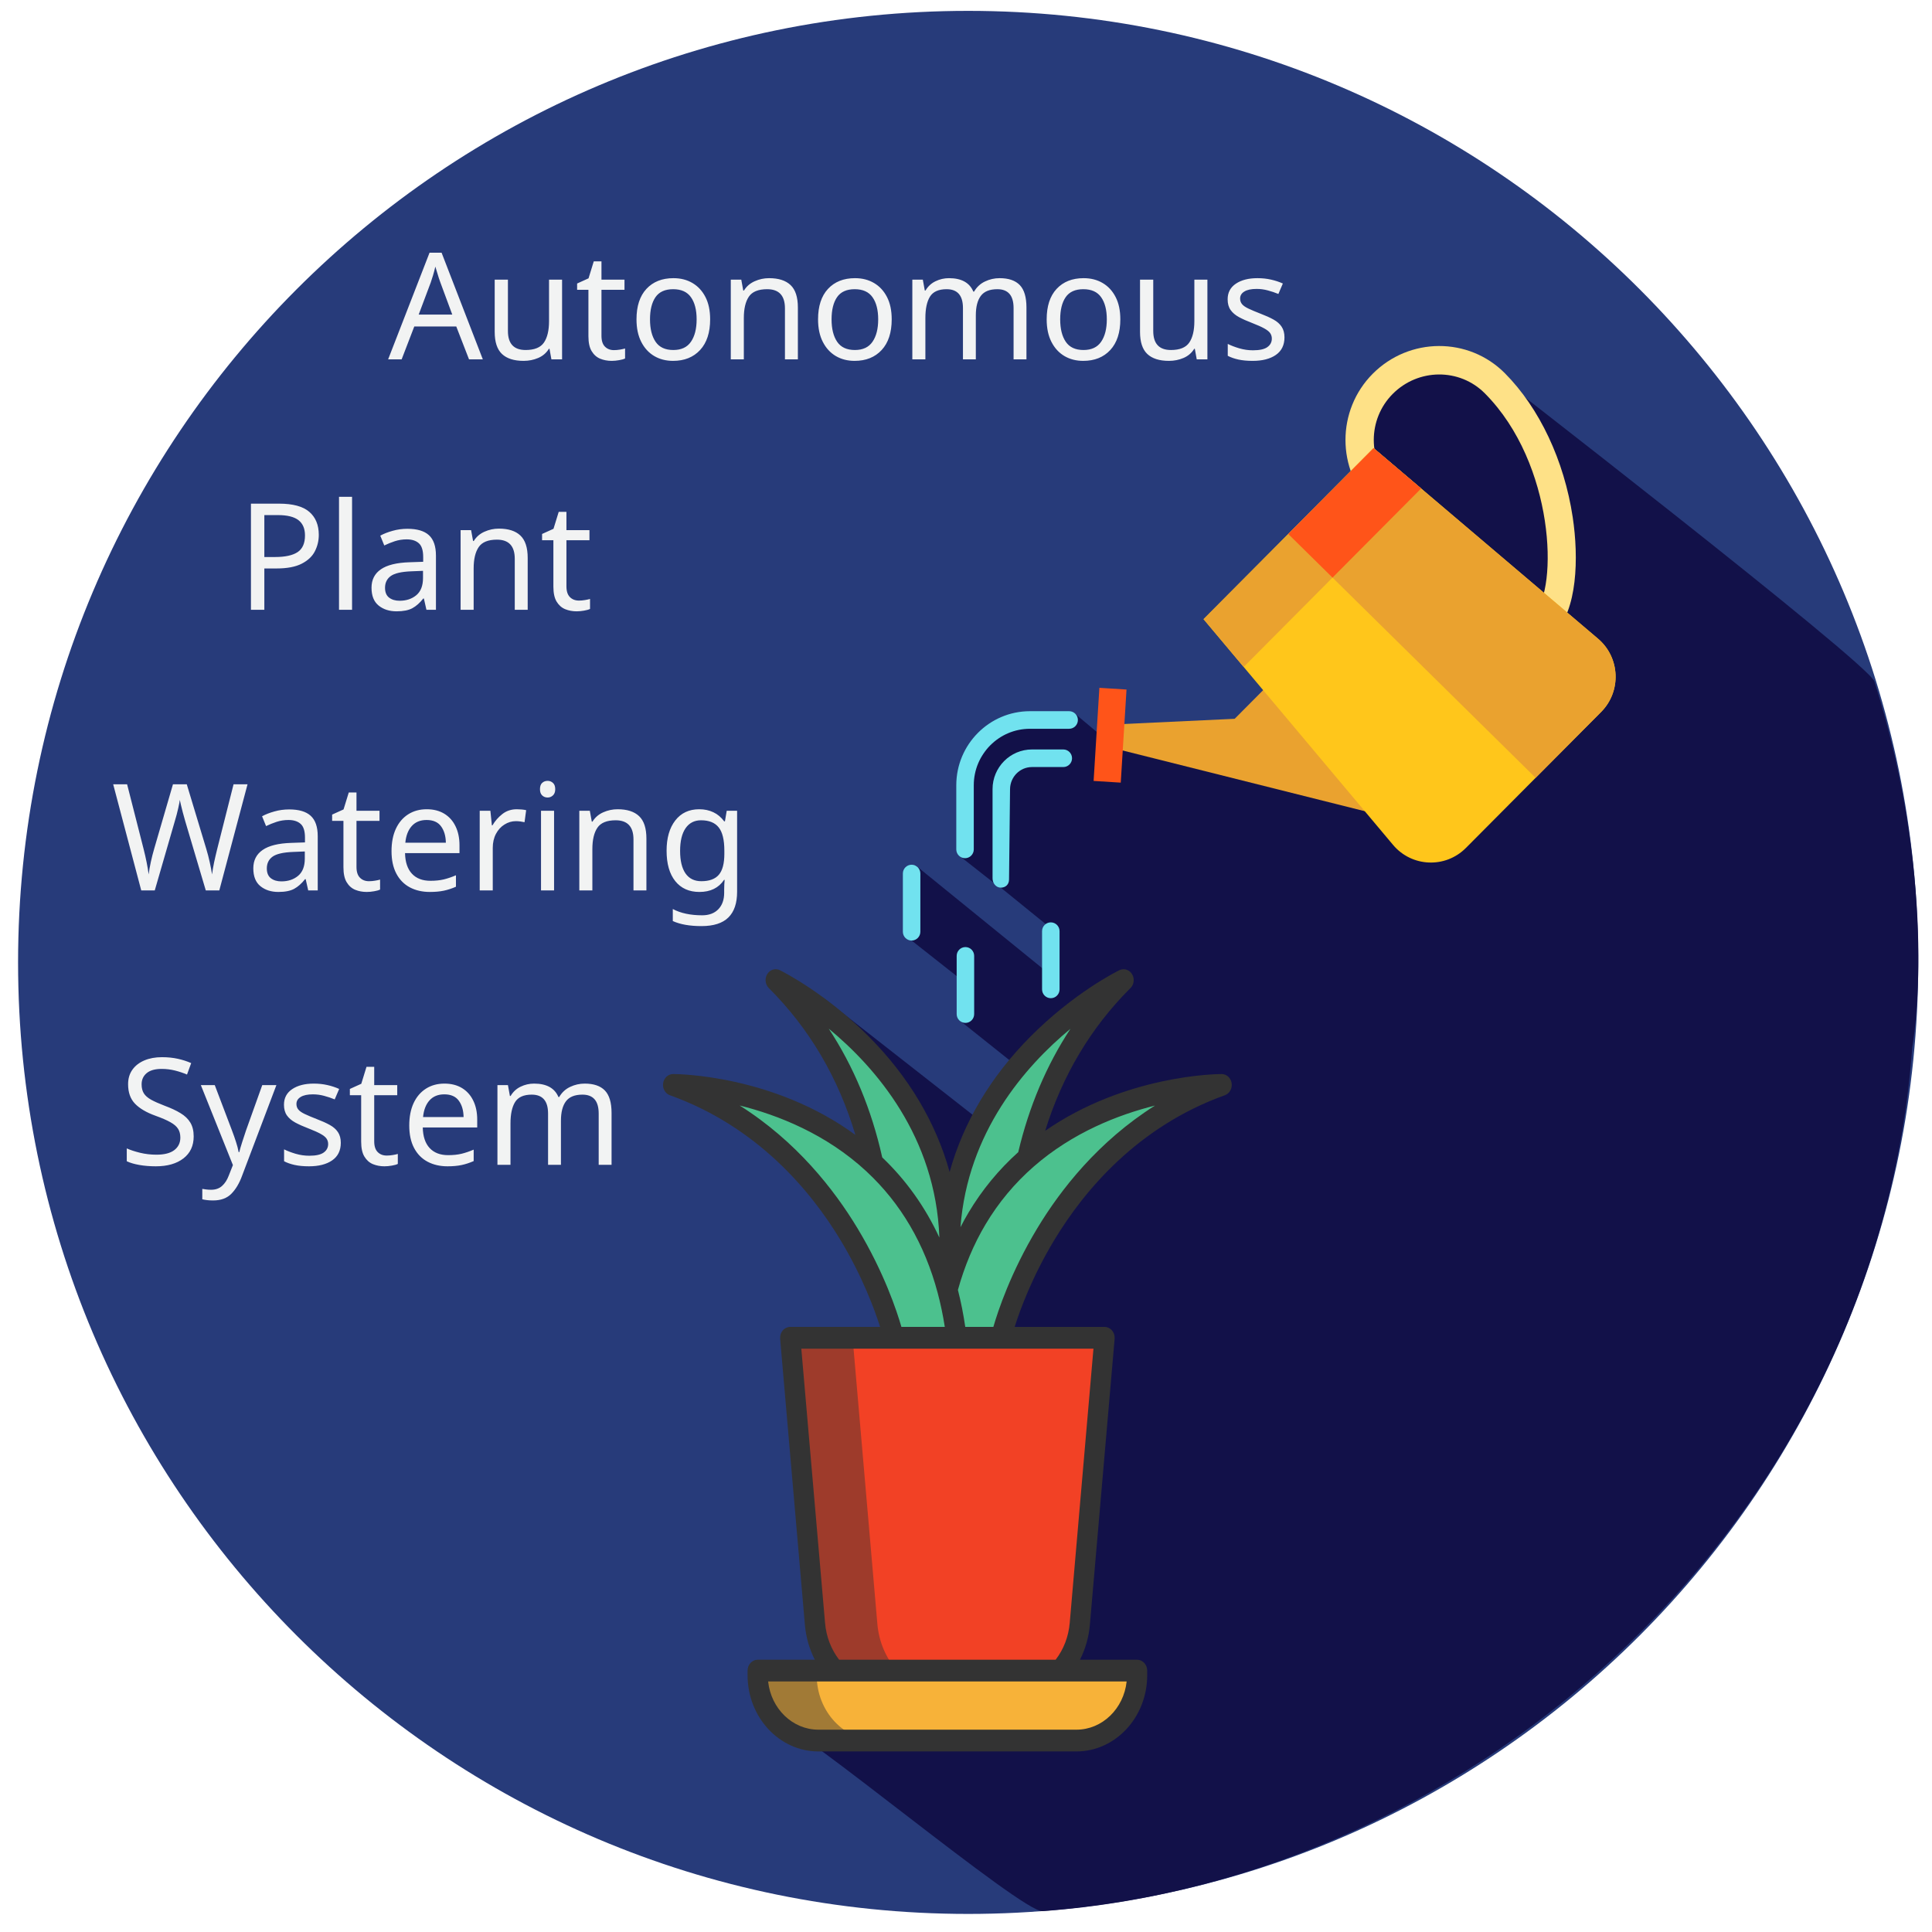
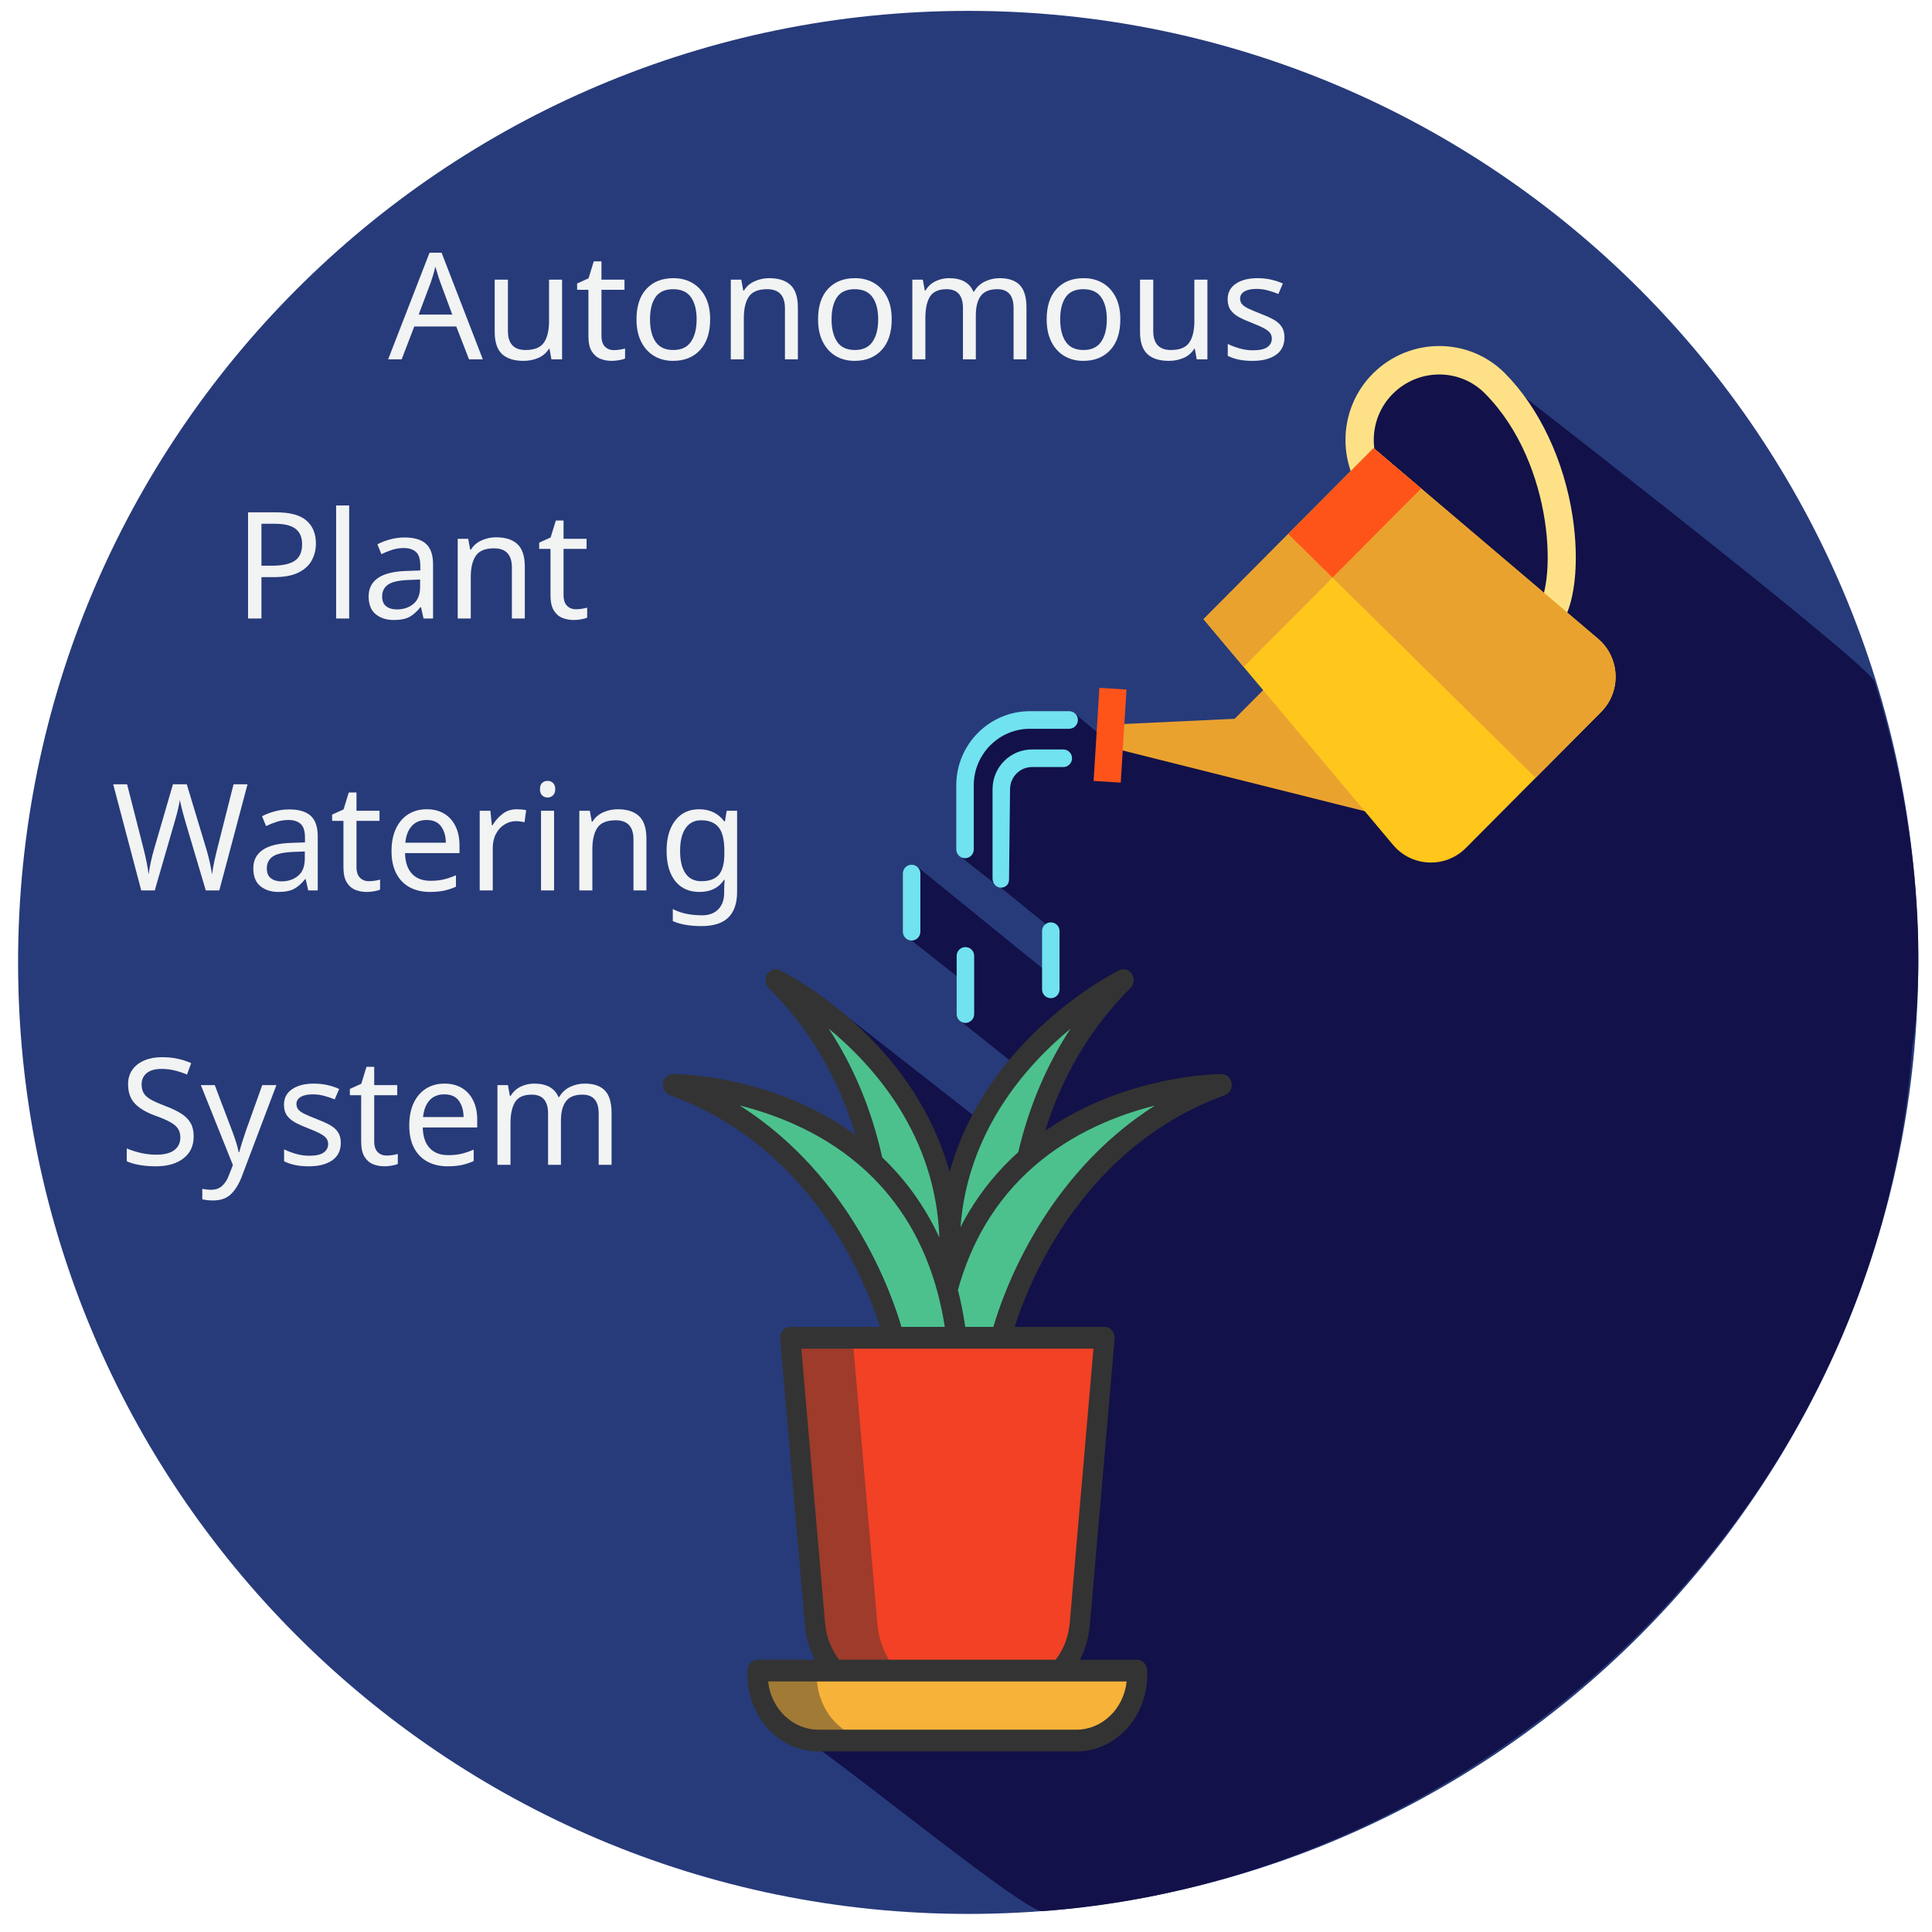
<svg xmlns="http://www.w3.org/2000/svg" version="1.1" id="Layer_1" x="0px" y="0px" viewBox="0 0 512 512" style="enable-background:new 0 0 512 512;" xml:space="preserve">
  <defs id="defs67">
	
	
</defs>
  <g id="g34">
</g>
  <g id="g36">
</g>
  <g id="g38">
</g>
  <g id="g40">
</g>
  <g id="g42">
</g>
  <g id="g44">
</g>
  <g id="g46">
</g>
  <g id="g48">
</g>
  <g id="g50">
</g>
  <g id="g52">
</g>
  <g id="g54">
</g>
  <g id="g56">
</g>
  <g id="g58">
</g>
  <g id="g60">
</g>
  <g id="g62">
</g>
  <g id="g107" transform="translate(-0.5786525,4.413798)">
</g>
  <g id="g109" transform="translate(-0.5786525,4.413798)">
</g>
  <g id="g111" transform="translate(-0.5786525,4.413798)">
</g>
  <g id="g113" transform="translate(-0.5786525,4.413798)">
</g>
  <g id="g115" transform="translate(-0.5786525,4.413798)">
</g>
  <g id="g117" transform="translate(-0.5786525,4.413798)">
</g>
  <g id="g119" transform="translate(-0.5786525,4.413798)">
</g>
  <g id="g121" transform="translate(-0.5786525,4.413798)">
</g>
  <g id="g123" transform="translate(-0.5786525,4.413798)">
</g>
  <g id="g125" transform="translate(-0.5786525,4.413798)">
</g>
  <g id="g127" transform="translate(-0.5786525,4.413798)">
</g>
  <g id="g129" transform="translate(-0.5786525,4.413798)">
</g>
  <g id="g131" transform="translate(-0.5786525,4.413798)">
</g>
  <g id="g133" transform="translate(-0.5786525,4.413798)">
</g>
  <g id="g135" transform="translate(-0.5786525,4.413798)">
</g>
  <flowRoot xml:space="preserve" id="flowRoot842" style="fill:black;fill-opacity:1;stroke:none;font-family:sans-serif;font-style:normal;font-weight:normal;font-size:40px;line-height:1.25;letter-spacing:0px;word-spacing:0px">
    <flowRegion id="flowRegion844">
      <rect id="rect846" width="35.283" height="42.187" x="193.292" y="113.911" />
    </flowRegion>
    <flowPara id="flowPara848" />
  </flowRoot>
  <flowRoot xml:space="preserve" id="flowRoot850" style="fill:black;fill-opacity:1;stroke:none;font-family:sans-serif;font-style:normal;font-weight:normal;font-size:40px;line-height:1.25;letter-spacing:0px;word-spacing:0px">
    <flowRegion id="flowRegion852">
      <rect id="rect854" width="23.011" height="59.061" x="102.015" y="232.034" />
    </flowRegion>
    <flowPara id="flowPara856" />
  </flowRoot>
  <flowRoot xml:space="preserve" id="flowRoot874" style="fill:black;fill-opacity:1;stroke:none;font-family:sans-serif;font-style:normal;font-weight:normal;font-size:40px;line-height:1.25;letter-spacing:0px;word-spacing:0px">
    <flowRegion id="flowRegion876">
      <rect id="rect878" width="181.786" height="330.59" x="131.929" y="104.707" />
    </flowRegion>
    <flowPara id="flowPara880" />
  </flowRoot>
  <flowRoot xml:space="preserve" id="flowRoot941" style="fill:black;fill-opacity:1;stroke:none;font-family:sans-serif;font-style:normal;font-weight:normal;font-size:40px;line-height:1.25;letter-spacing:0px;word-spacing:0px">
    <flowRegion id="flowRegion943">
      <rect id="rect945" width="54.459" height="211.701" x="151.105" y="191.381" />
    </flowRegion>
    <flowPara id="flowPara947" />
  </flowRoot>
  <g id="g2146" transform="matrix(0.983522,0,0,0.9850189,5.359682,-1.467939)">
    <circle id="circle71" r="256" cy="260.414" cx="255.421" style="fill:#273b7a" />
    <path id="path73" d="m 509.811,283.254 c 0,0 7.698,-41.589 -10.183,-98.398 -1.561,-4.961 -107.054,-86.444 -107.054,-86.444 l -22.781,2.468 -10.334,26.334 -23.593,72.899 c -16.808,4.227 -18.537,-3.87 -41.413,1.966 l -10.362,-8.672 -20.684,5.02 -10.053,15.09 0.006,18.455 9.261,7.272 1.595,1.058 12.901,10.452 0.576,19.29 0.841,-5.512 -37.327,-30.274 -1.022,20.277 14.978,11.79 -1.971,9.756 13.834,11.02 -9.562,14.973 -41.052,-32.102 14.808,39.066 24.995,21.443 -10.711,44.964 13.828,20.453 -13.222,28.798 -42.447,40.056 c 5.463,0.348 66.25,51.32 71.787,50.918 117.206,-8.508 225.049,-105.008 234.363,-232.418 z" style="fill:#121149" />
    <g transform="matrix(0.683452,0,0,0.6863174,164.7793,20.95955)" id="g87">
      <path id="path75" d="m 165.21,362.93 c -1.903,0 -3.448,-1.545 -3.448,-3.448 v -22.828 c 0,-1.903 1.545,-3.448 3.448,-3.448 1.903,0 3.448,1.545 3.448,3.448 v 22.828 c 0,1.906 -1.544,3.448 -3.448,3.448 z" style="fill:#71e2ef" />
      <path id="path77" d="m 131.544,372.615 c -1.903,0 -3.448,-1.545 -3.448,-3.448 V 346.34 c 0,-1.903 1.545,-3.448 3.448,-3.448 1.903,0 3.448,1.545 3.448,3.448 v 22.828 c 0,1.904 -1.544,3.447 -3.448,3.447 z" style="fill:#71e2ef" />
      <path id="path79" d="m 110.33,340.333 c -1.903,0 -3.448,-1.545 -3.448,-3.448 v -22.828 c 0,-1.903 1.545,-3.448 3.448,-3.448 1.903,0 3.448,1.545 3.448,3.448 v 22.828 c 0,1.904 -1.545,3.448 -3.448,3.448 z" style="fill:#71e2ef" />
      <path id="path81" d="m 149.992,421.962 c -1.903,0 -3.448,-1.545 -3.448,-3.448 v -22.828 c 0,-1.903 1.545,-3.448 3.448,-3.448 1.903,0 3.448,1.545 3.448,3.448 v 22.828 c 0,1.905 -1.545,3.448 -3.448,3.448 z" style="fill:#71e2ef" />
      <path id="path83" d="m 145.491,319.594 c -1.903,0 -3.25,-1.743 -3.25,-3.646 V 280.974 c 0,-8.575 6.975,-15.55 15.548,-15.55 h 12.343 c 1.903,0 3.448,1.545 3.448,3.448 0,1.903 -1.545,3.448 -3.448,3.448 h -12.343 c -4.772,0 -8.599,3.882 -8.652,8.654 l -0.397,35.468 c -0.021,1.904 -1.347,3.152 -3.25,3.152 z" style="fill:#71e2ef" />
      <path id="path85" d="m 131.391,308.05 c -1.903,0 -3.448,-1.545 -3.448,-3.448 v -25.135 c 0,-16.015 13.029,-29.044 29.044,-29.044 h 15.45 c 1.903,0 3.448,1.545 3.448,3.448 0,1.903 -1.545,3.448 -3.448,3.448 h -15.45 c -12.212,0 -22.149,9.937 -22.149,22.149 v 25.135 c 0.001,1.904 -1.544,3.447 -3.447,3.447 z" style="fill:#71e2ef" />
    </g>
    <path id="path89" d="m 413.382,171.86 -5.394,-5.416 c 6.377,-6.403 5.597,-40.103 -13.346,-59.126 -6.802,-6.83 -17.938,-6.762 -24.825,0.154 -6.802,6.83 -6.802,17.944 0,24.775 l -5.394,5.416 c -9.775,-9.816 -9.777,-25.79 0,-35.608 9.86,-9.901 25.836,-9.97 35.613,-0.154 9.318,9.357 15.98,23.473 18.281,38.73 1.663,11.032 1.238,25.027 -4.935,31.228 z" style="fill:#fee187;stroke-width:0.685" />
-     <polygon transform="matrix(0.683452,0,0,0.6863174,164.7793,20.95955)" id="polygon91" points="263.521,227.58 237.694,253.407 190.788,255.59 189.452,264.811 304.293,293.447 269.34,260.567 269.619,260.615 " style="fill:#eaa22f" />
+     <polygon transform="matrix(0.683452,0,0,0.6863174,164.7793,20.95955)" id="polygon91" points="304.293,293.447 269.34,260.567 269.619,260.615 263.521,227.58 237.694,253.407 190.788,255.59 189.452,264.811 " style="fill:#eaa22f" />
    <path id="path93" d="m 425.967,193.042 -36.43,36.583 c -5.524,5.548 -14.593,5.165 -19.634,-0.83 l -51.057,-60.725 45.821,-46.015 60.471,51.271 c 5.971,5.063 6.354,14.168 0.828,19.716 z" style="fill:#ffc61b;stroke-width:0.685" />
    <g transform="matrix(0.683452,0,0,0.6863174,164.7793,20.95955)" id="g99">
      <path id="path95" d="m 380.949,222.006 -88.479,-74.705 -33.652,33.652 97.532,95.591 25.812,-25.812 c 8.082,-8.082 7.522,-21.349 -1.213,-28.726 z" style="fill:#eaa22f" />
      <polygon id="polygon97" points="241.245,233.086 311.208,163.123 292.469,147.303 225.425,214.347 " style="fill:#eaa22f" />
    </g>
    <g transform="matrix(0.683452,0,0,0.6863174,164.7793,20.95955)" id="g105">
      <polygon id="polygon101" points="258.817,180.955 276.27,198.061 311.208,163.123 292.469,147.303 " style="fill:#ff5419" />
      <rect id="rect103" height="10.716" width="36.565" style="fill:#ff5419" transform="matrix(-0.0622,0.9981,-0.9981,-0.0622,459.6487,87.7885)" y="254.484" x="170.298" />
    </g>
    <g transform="matrix(0.4542988,0,0,0.4878842,-10.86979,264.4173)" id="g733">
      <g transform="translate(358.1605,-4.446735)" id="g796">
        <g id="g782">
          <g id="g745">
            <g id="g667">
              <path id="path645" d="m 328.189,386.778 v 2.581 c 0,19.879 -16.12,35.999 -36,35.999 H 139.168 c -19.879,0 -35.999,-16.12 -35.999,-35.999 v -2.581 h 45.59 133.84 45.59" style="fill:#f7b239" />
              <path id="path647" d="m 138.168,386.778 h -34.999 v 2.581 c 0,19.879 16.12,35.999 35.999,35.999 h 35 c -19.88,0 -36,-16.12 -36,-35.999 v -2.581" style="fill:#a17a36" />
              <path id="path649" d="m 308.897,203.248 -14.69,157.82 c -0.93,9.97 -5.18,18.899 -11.61,25.71 H 148.759 c -6.431,-6.811 -10.681,-15.74 -11.611,-25.71 l -14.69,-157.82 h 61.22 37.329 26.671 61.219" style="fill:#f24125" />
              <path id="path651" d="m 159.458,203.248 h -37 l 14.69,157.82 c 0.93,9.97 5.18,18.899 11.611,25.71 h 37 c -6.431,-6.811 -10.681,-15.74 -11.611,-25.71 l -14.69,-157.82" style="fill:#9e3b2b" />
              <path id="path653" d="m 263.058,104.208 c 49.67,-40.4 115.29,-40.4 115.29,-40.4 -104,34.67 -130.67,138.67 -130.67,138.67 v 0.77 h -26.67 v -0.77 c -1.23,-9.16 -3.04,-17.72 -5.34,-25.71 h 0.01 c 4.31,-15.02 10.35,-28.05 17.6,-39.34 8.55,-13.35 18.77,-24.28 29.78,-33.22 z" style="fill:#4cc18e" />
              <path id="path655" d="m 320.168,6.008 c -33.05,30.62 -49.37,66.52 -57.12,98.18 l 0.01,0.02 c -11.01,8.94 -21.23,19.87 -29.78,33.22 -7.25,11.29 -13.29,24.32 -17.6,39.34 l 1.33,-27.08 c 2.48,-97.3 101.59,-142.97 103.16,-143.68 z" style="fill:#4cc18e" />
              <path id="path657" d="m 217.008,149.688 -1.33,27.08 h -0.01 c -8.88,-30.98 -25.13,-53.46 -44.03,-69.77 v -0.01 c -7.47,-32.33 -23.75,-69.44 -57.79,-100.98 1.58,0.71 100.68,46.38 103.16,143.68 z" style="fill:#4cc18e" />
              <path id="path659" d="m 221.008,202.478 v 0.77 h -37.33 v -0.77 c 0,0 -26.67,-104 -130.67,-138.67 0,0 68.61,0 118.63,43.18 v 0.01 c 18.9,16.31 35.15,38.79 44.03,69.77 2.3,7.99 4.11,16.55 5.34,25.71 z" style="fill:#4cc18e" />
              <g id="g799">
                <path style="fill:#333333" d="m 384.271,62.847 c -0.471,-2.905 -2.979,-5.039 -5.922,-5.039 -2.511,0 -56.75,0.393 -104.683,31.315 10.197,-30.508 27.078,-56.875 50.377,-78.524 1.371,-1.147 2.14,-2.843 2.14,-4.593 0,-0.885 -0.196,-1.784 -0.61,-2.633 -1.431,-2.934 -4.948,-4.172 -7.9,-2.821 -1.392,0.632 -26.87,12.381 -52.842,36.694 -23.556,22.051 -39.714,47.366 -47.823,74.567 C 208.9,84.613 192.747,59.297 169.193,37.247 144.405,14.043 119.579,2.064 116.603,0.672 c -2.308,-1.201 -5.219,-0.787 -7.105,1.193 -2.285,2.399 -2.188,6.202 0.212,8.487 l 0.06,0.057 c 23.996,22.233 41.217,49.413 51.35,80.967 C 112.42,58.23 55.635,57.808 53.008,57.808 c -2.943,0 -5.451,2.134 -5.922,5.039 -0.472,2.904 1.233,5.722 4.025,6.653 51.907,17.304 83.556,52.812 100.966,79.551 13.189,20.257 20.454,38.704 23.692,48.197 h -53.311 c -1.688,0 -3.298,0.711 -4.435,1.959 -1.137,1.248 -1.696,2.917 -1.539,4.597 l 14.69,157.821 c 0.629,6.736 2.659,13.268 5.879,19.152 h -33.885 c -3.313,0 -6,2.687 -6,6 v 2.58 c 0,23.159 18.841,42 42,42 h 153.02 c 23.159,0 42,-18.841 42,-42 v -2.58 c 0,-3.313 -2.687,-6 -6,-6 h -33.885 c 3.22,-5.884 5.251,-12.417 5.879,-19.154 l 14.69,-157.82 c 0.157,-1.681 -0.402,-3.35 -1.539,-4.597 -1.137,-1.248 -2.747,-1.959 -4.435,-1.959 h -53.319 c 3.205,-9.416 10.383,-27.659 23.468,-47.84 17.423,-26.872 49.123,-62.548 101.198,-79.909 2.793,-0.929 4.497,-3.747 4.026,-6.651 z M 288.661,32.86 c -14.219,20.127 -24.577,42.885 -30.958,68.02 -11.569,9.658 -21.492,20.844 -29.473,33.306 -1.682,2.619 -3.27,5.318 -4.793,8.069 C 227.72,89.844 261.647,53.66 288.661,32.86 Z M 145.313,32.787 c 27.992,21.515 63.438,59.568 65.615,115.194 -8.412,-16.878 -19.751,-31.673 -33.896,-44.207 C 170.718,77.453 160.099,53.696 145.313,32.787 Z M 162.377,142.88 C 148.53,121.523 126.151,94.91 92.475,75.151 c 22.658,5.258 51.275,15.689 75.243,36.379 l 0.001,0.011 c 20.288,17.507 34.48,40.009 42.184,66.887 1.734,6.023 3.151,12.334 4.242,18.821 h -25.737 c -2.605,-8.416 -10.191,-29.939 -26.031,-54.369 z m 129.811,276.478 h -153.02 c -15.386,0 -28.104,-11.642 -29.806,-26.58 h 212.632 c -1.702,14.938 -14.42,26.58 -29.806,26.58 z m 10.126,-210.11 -14.08,151.262 c -0.704,7.551 -3.582,14.506 -8.346,20.268 h -128.42 c -4.764,-5.762 -7.642,-12.716 -8.346,-20.266 L 129.042,209.248 Z M 268.979,142.88 c -15.84,24.43 -23.426,45.953 -26.03,54.368 h -16.664 c -1.106,-7.005 -2.556,-13.843 -4.364,-20.383 3.923,-13.151 9.427,-25.328 16.41,-36.201 7.658,-11.957 17.25,-22.655 28.514,-31.801 23.208,-18.877 50.3,-28.632 71.968,-33.672 -33.64,19.756 -55.996,46.346 -69.834,67.689 z" id="path665" />
              </g>
            </g>
          </g>
        </g>
      </g>
      <g id="g669">
</g>
      <g id="g671">
</g>
      <g id="g673">
</g>
      <g id="g675">
</g>
      <g id="g677">
</g>
      <g id="g679">
</g>
      <g id="g681">
</g>
      <g id="g683">
</g>
      <g id="g685">
</g>
      <g id="g687">
</g>
      <g id="g689">
</g>
      <g id="g691">
</g>
      <g id="g693">
</g>
      <g id="g695">
</g>
      <g id="g697">
</g>
    </g>
-     <text id="text1976" y="80.161" x="58.294" style="font-style:normal;font-weight:normal;font-size:40px;line-height:1.25;font-family:sans-serif;letter-spacing:0px;word-spacing:0px;fill:#f2f3f3;fill-opacity:1;stroke:none" xml:space="preserve">
-       <tspan style="font-style:normal;font-variant:normal;font-weight:normal;font-stretch:normal;font-size:40px;font-family:'Frank Ruhl Hofshi';-inkscape-font-specification:'Frank Ruhl Hofshi, Normal';font-variant-ligatures:normal;font-variant-caps:normal;font-variant-numeric:normal;font-feature-settings:normal;text-align:start;writing-mode:lr-tb;text-anchor:start;fill:#f2f3f3;fill-opacity:1" y="115.552" x="58.294" id="tspan1974" />
-       <tspan style="font-style:normal;font-variant:normal;font-weight:normal;font-stretch:normal;font-size:40px;font-family:'Frank Ruhl Hofshi';-inkscape-font-specification:'Frank Ruhl Hofshi, Normal';font-variant-ligatures:normal;font-variant-caps:normal;font-variant-numeric:normal;font-feature-settings:normal;text-align:start;writing-mode:lr-tb;text-anchor:start;fill:#f2f3f3;fill-opacity:1" id="tspan1978" y="165.552" x="58.294">Plant</tspan>
-       <tspan style="font-style:normal;font-variant:normal;font-weight:normal;font-stretch:normal;font-size:40px;font-family:'Frank Ruhl Hofshi';-inkscape-font-specification:'Frank Ruhl Hofshi, Normal';font-variant-ligatures:normal;font-variant-caps:normal;font-variant-numeric:normal;font-feature-settings:normal;text-align:start;writing-mode:lr-tb;text-anchor:start;fill:#f2f3f3;fill-opacity:1" id="tspan1982" y="216.291" x="58.294" />
+     <text id="text1976" y="82.498" x="57.514" style="font-style:normal;font-weight:normal;font-size:40px;line-height:1.25;font-family:sans-serif;letter-spacing:0px;word-spacing:0px;fill:#f2f3f3;fill-opacity:1;stroke:none" xml:space="preserve">
+       <tspan style="font-style:normal;font-variant:normal;font-weight:normal;font-stretch:normal;font-size:40px;font-family:'Frank Ruhl Hofshi';-inkscape-font-specification:'Frank Ruhl Hofshi, Normal';font-variant-ligatures:normal;font-variant-caps:normal;font-variant-numeric:normal;font-feature-settings:normal;text-align:start;writing-mode:lr-tb;text-anchor:start;fill:#f2f3f3;fill-opacity:1" y="117.888" x="57.514" id="tspan1974" />
+       <tspan style="font-style:normal;font-variant:normal;font-weight:normal;font-stretch:normal;font-size:40px;font-family:'Frank Ruhl Hofshi';-inkscape-font-specification:'Frank Ruhl Hofshi, Normal';font-variant-ligatures:normal;font-variant-caps:normal;font-variant-numeric:normal;font-feature-settings:normal;text-align:start;writing-mode:lr-tb;text-anchor:start;fill:#f2f3f3;fill-opacity:1" id="tspan1978" y="167.888" x="57.514">Plant</tspan>
+       <tspan style="font-style:normal;font-variant:normal;font-weight:normal;font-stretch:normal;font-size:40px;font-family:'Frank Ruhl Hofshi';-inkscape-font-specification:'Frank Ruhl Hofshi, Normal';font-variant-ligatures:normal;font-variant-caps:normal;font-variant-numeric:normal;font-feature-settings:normal;text-align:start;writing-mode:lr-tb;text-anchor:start;fill:#f2f3f3;fill-opacity:1" id="tspan1982" y="218.627" x="57.514" />
    </text>
    <text id="text1976-6" y="98.173" x="99.133" style="font-style:normal;font-weight:normal;font-size:40px;line-height:1.25;font-family:sans-serif;letter-spacing:0px;word-spacing:0px;fill:#f2f3f3;fill-opacity:1;stroke:none" xml:space="preserve">
      <tspan style="font-style:normal;font-variant:normal;font-weight:normal;font-stretch:normal;font-size:40px;font-family:'Frank Ruhl Hofshi';-inkscape-font-specification:'Frank Ruhl Hofshi, Normal';font-variant-ligatures:normal;font-variant-caps:normal;font-variant-numeric:normal;font-feature-settings:normal;text-align:start;writing-mode:lr-tb;text-anchor:start;fill:#f2f3f3;fill-opacity:1" y="98.173" x="99.133" id="tspan1974-8">Autonomous</tspan>
      <tspan style="font-style:normal;font-variant:normal;font-weight:normal;font-stretch:normal;font-size:40px;font-family:'Frank Ruhl Hofshi';-inkscape-font-specification:'Frank Ruhl Hofshi, Normal';font-variant-ligatures:normal;font-variant-caps:normal;font-variant-numeric:normal;font-feature-settings:normal;text-align:start;writing-mode:lr-tb;text-anchor:start;fill:#f2f3f3;fill-opacity:1" id="tspan1982-0" y="148.912" x="99.133" />
    </text>
    <text id="text1976-66" y="155.661" x="24.561" style="font-style:normal;font-weight:normal;font-size:40px;line-height:1.25;font-family:sans-serif;letter-spacing:0px;word-spacing:0px;fill:#f2f3f3;fill-opacity:1;stroke:none" xml:space="preserve">
      <tspan style="font-style:normal;font-variant:normal;font-weight:normal;font-stretch:normal;font-size:40px;font-family:'Frank Ruhl Hofshi';-inkscape-font-specification:'Frank Ruhl Hofshi, Normal';font-variant-ligatures:normal;font-variant-caps:normal;font-variant-numeric:normal;font-feature-settings:normal;text-align:start;writing-mode:lr-tb;text-anchor:start;fill:#f2f3f3;fill-opacity:1" y="191.051" x="24.561" id="tspan1974-2" />
      <tspan style="font-style:normal;font-variant:normal;font-weight:normal;font-stretch:normal;font-size:40px;font-family:'Frank Ruhl Hofshi';-inkscape-font-specification:'Frank Ruhl Hofshi, Normal';font-variant-ligatures:normal;font-variant-caps:normal;font-variant-numeric:normal;font-feature-settings:normal;text-align:start;writing-mode:lr-tb;text-anchor:start;fill:#f2f3f3;fill-opacity:1" id="tspan1978-4" y="241.051" x="24.561">Watering</tspan>
      <tspan style="font-style:normal;font-variant:normal;font-weight:normal;font-stretch:normal;font-size:40px;font-family:'Frank Ruhl Hofshi';-inkscape-font-specification:'Frank Ruhl Hofshi, Normal';font-variant-ligatures:normal;font-variant-caps:normal;font-variant-numeric:normal;font-feature-settings:normal;text-align:start;writing-mode:lr-tb;text-anchor:start;fill:#f2f3f3;fill-opacity:1" id="tspan1982-6" y="291.791" x="24.561" />
    </text>
    <text id="text1976-66-7" y="229.478" x="26.662" style="font-style:normal;font-weight:normal;font-size:40px;line-height:1.25;font-family:sans-serif;letter-spacing:0px;word-spacing:0px;fill:#f2f3f3;fill-opacity:1;stroke:none" xml:space="preserve">
      <tspan style="font-style:normal;font-variant:normal;font-weight:normal;font-stretch:normal;font-size:40px;font-family:'Frank Ruhl Hofshi';-inkscape-font-specification:'Frank Ruhl Hofshi, Normal';font-variant-ligatures:normal;font-variant-caps:normal;font-variant-numeric:normal;font-feature-settings:normal;text-align:start;writing-mode:lr-tb;text-anchor:start;fill:#f2f3f3;fill-opacity:1" y="264.869" x="26.662" id="tspan1974-2-0" />
      <tspan style="font-style:normal;font-variant:normal;font-weight:normal;font-stretch:normal;font-size:40px;font-family:'Frank Ruhl Hofshi';-inkscape-font-specification:'Frank Ruhl Hofshi, Normal';font-variant-ligatures:normal;font-variant-caps:normal;font-variant-numeric:normal;font-feature-settings:normal;text-align:start;writing-mode:lr-tb;text-anchor:start;fill:#f2f3f3;fill-opacity:1" id="tspan1978-4-3" y="314.869" x="26.662">System</tspan>
      <tspan style="font-style:normal;font-variant:normal;font-weight:normal;font-stretch:normal;font-size:40px;font-family:'Frank Ruhl Hofshi';-inkscape-font-specification:'Frank Ruhl Hofshi, Normal';font-variant-ligatures:normal;font-variant-caps:normal;font-variant-numeric:normal;font-feature-settings:normal;text-align:start;writing-mode:lr-tb;text-anchor:start;fill:#f2f3f3;fill-opacity:1" id="tspan1982-6-8" y="365.608" x="26.662" />
    </text>
  </g>
</svg>
